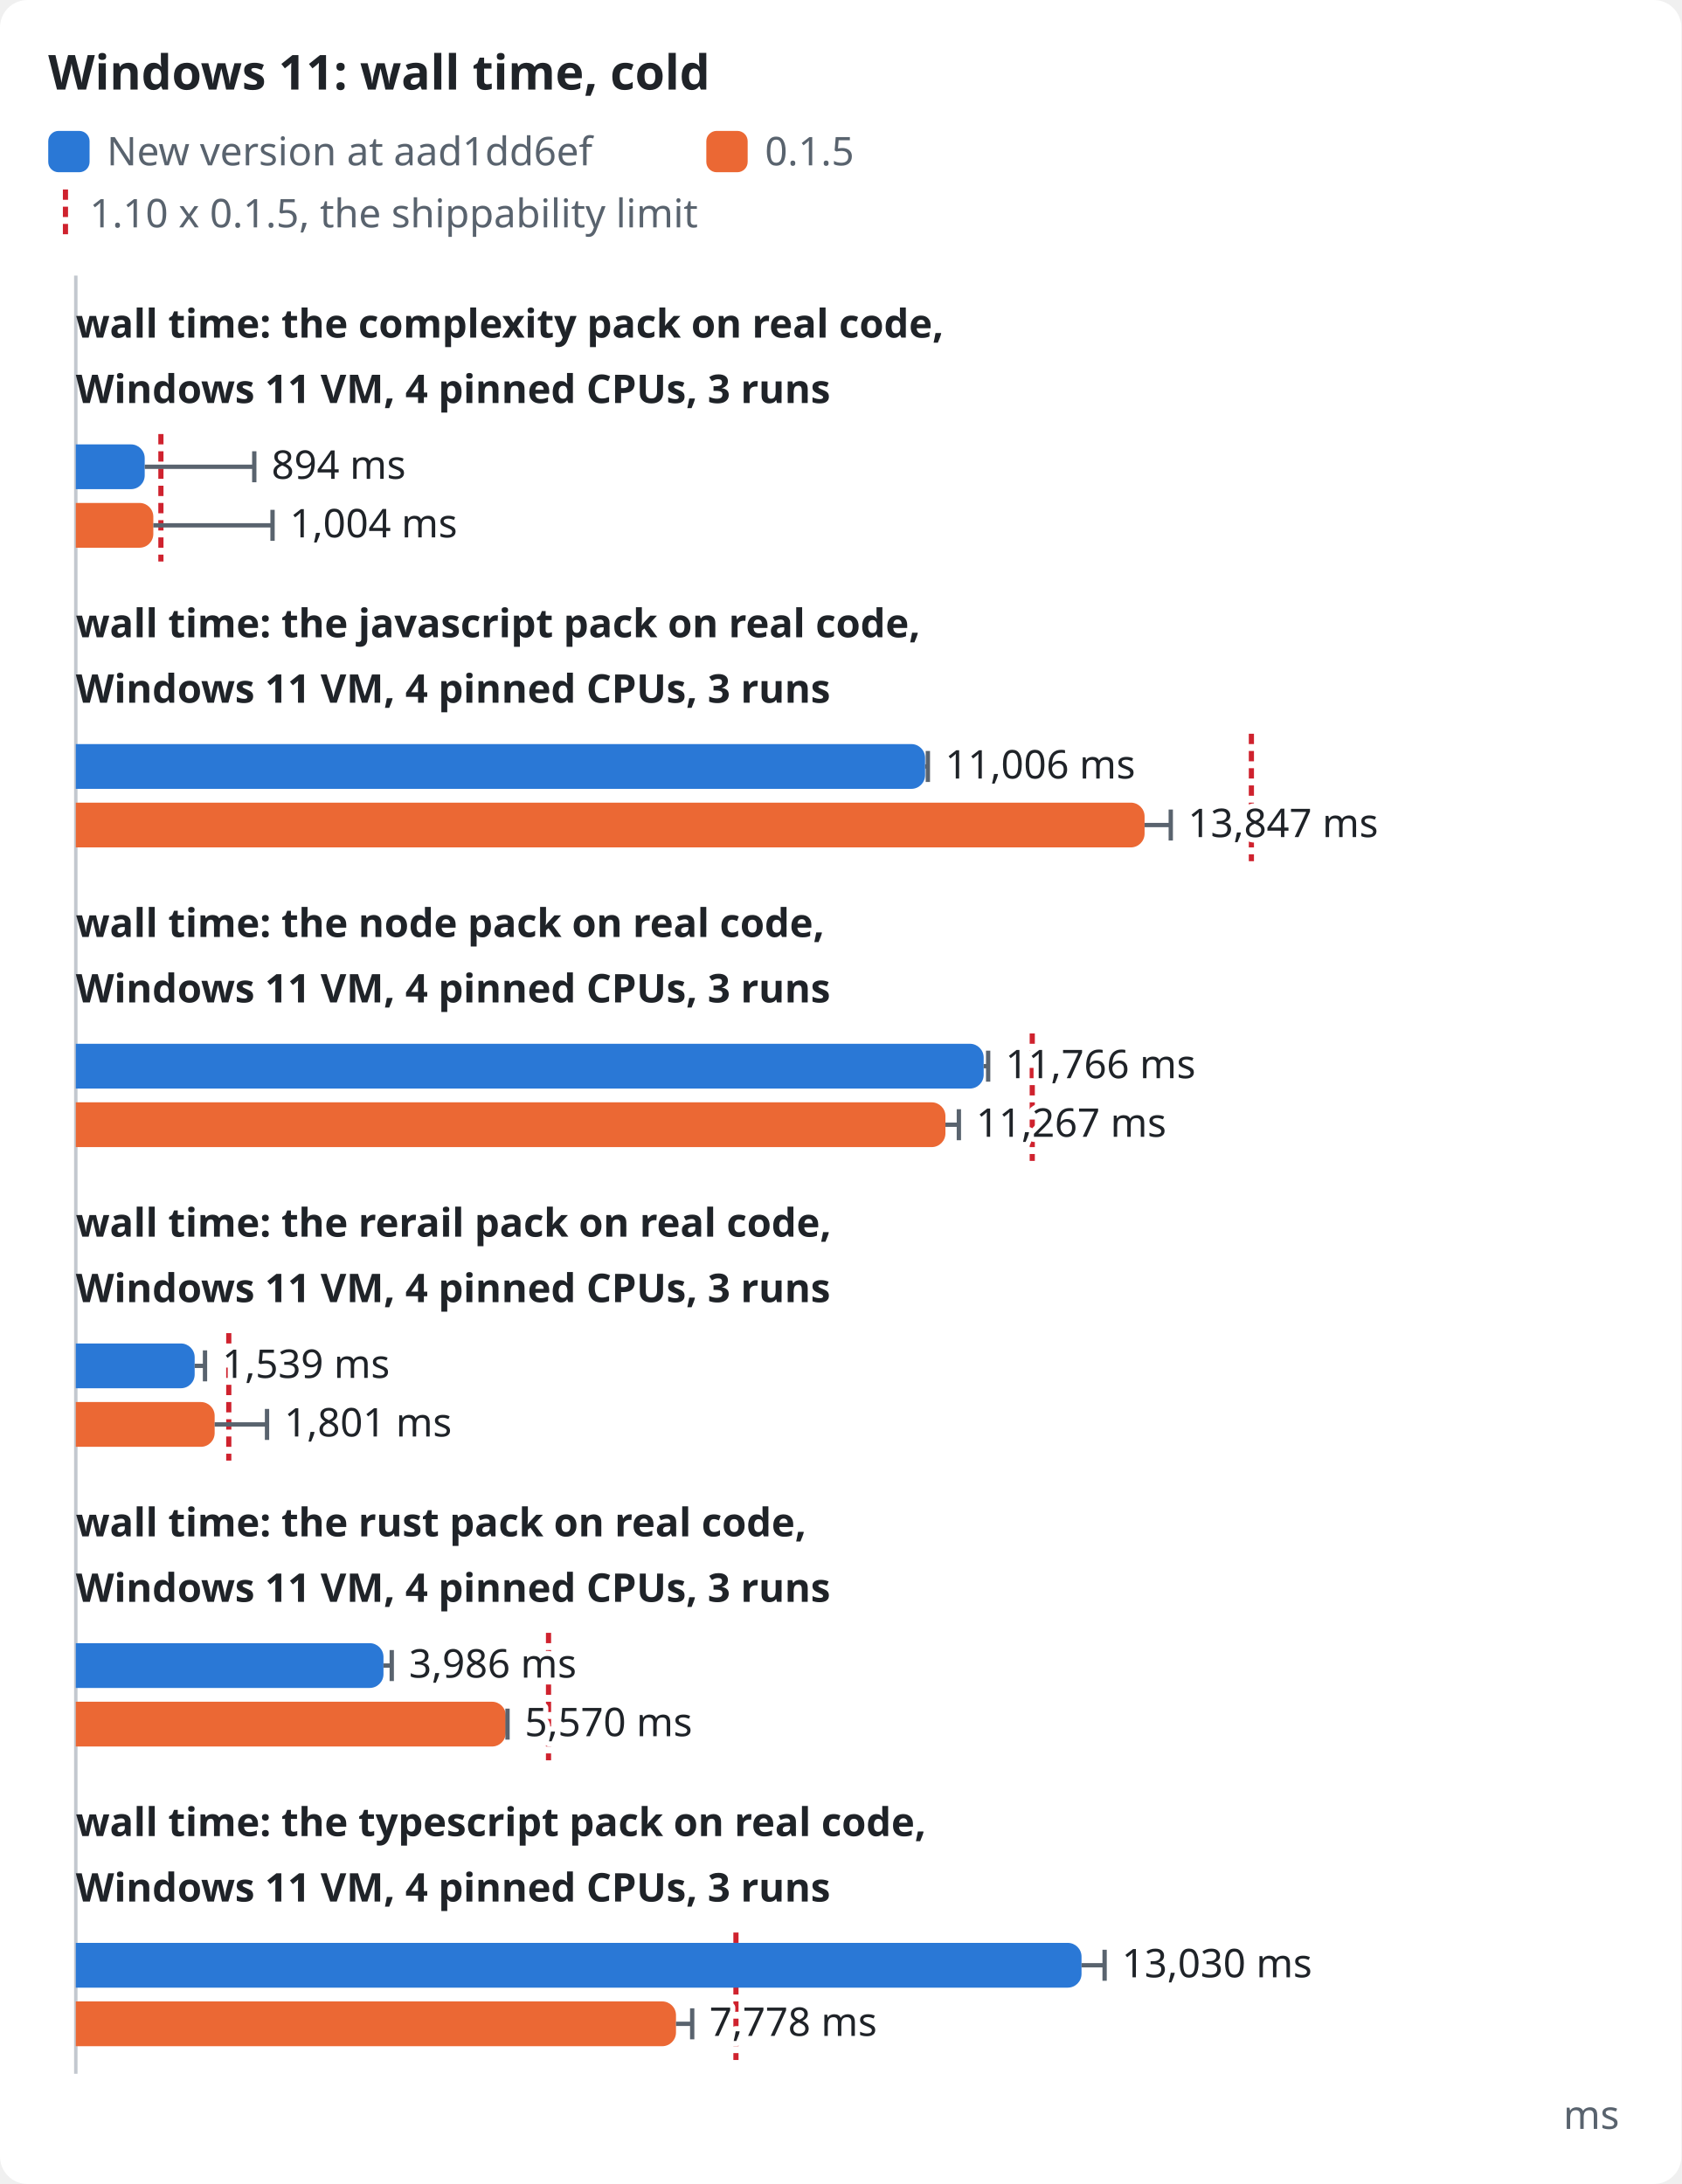
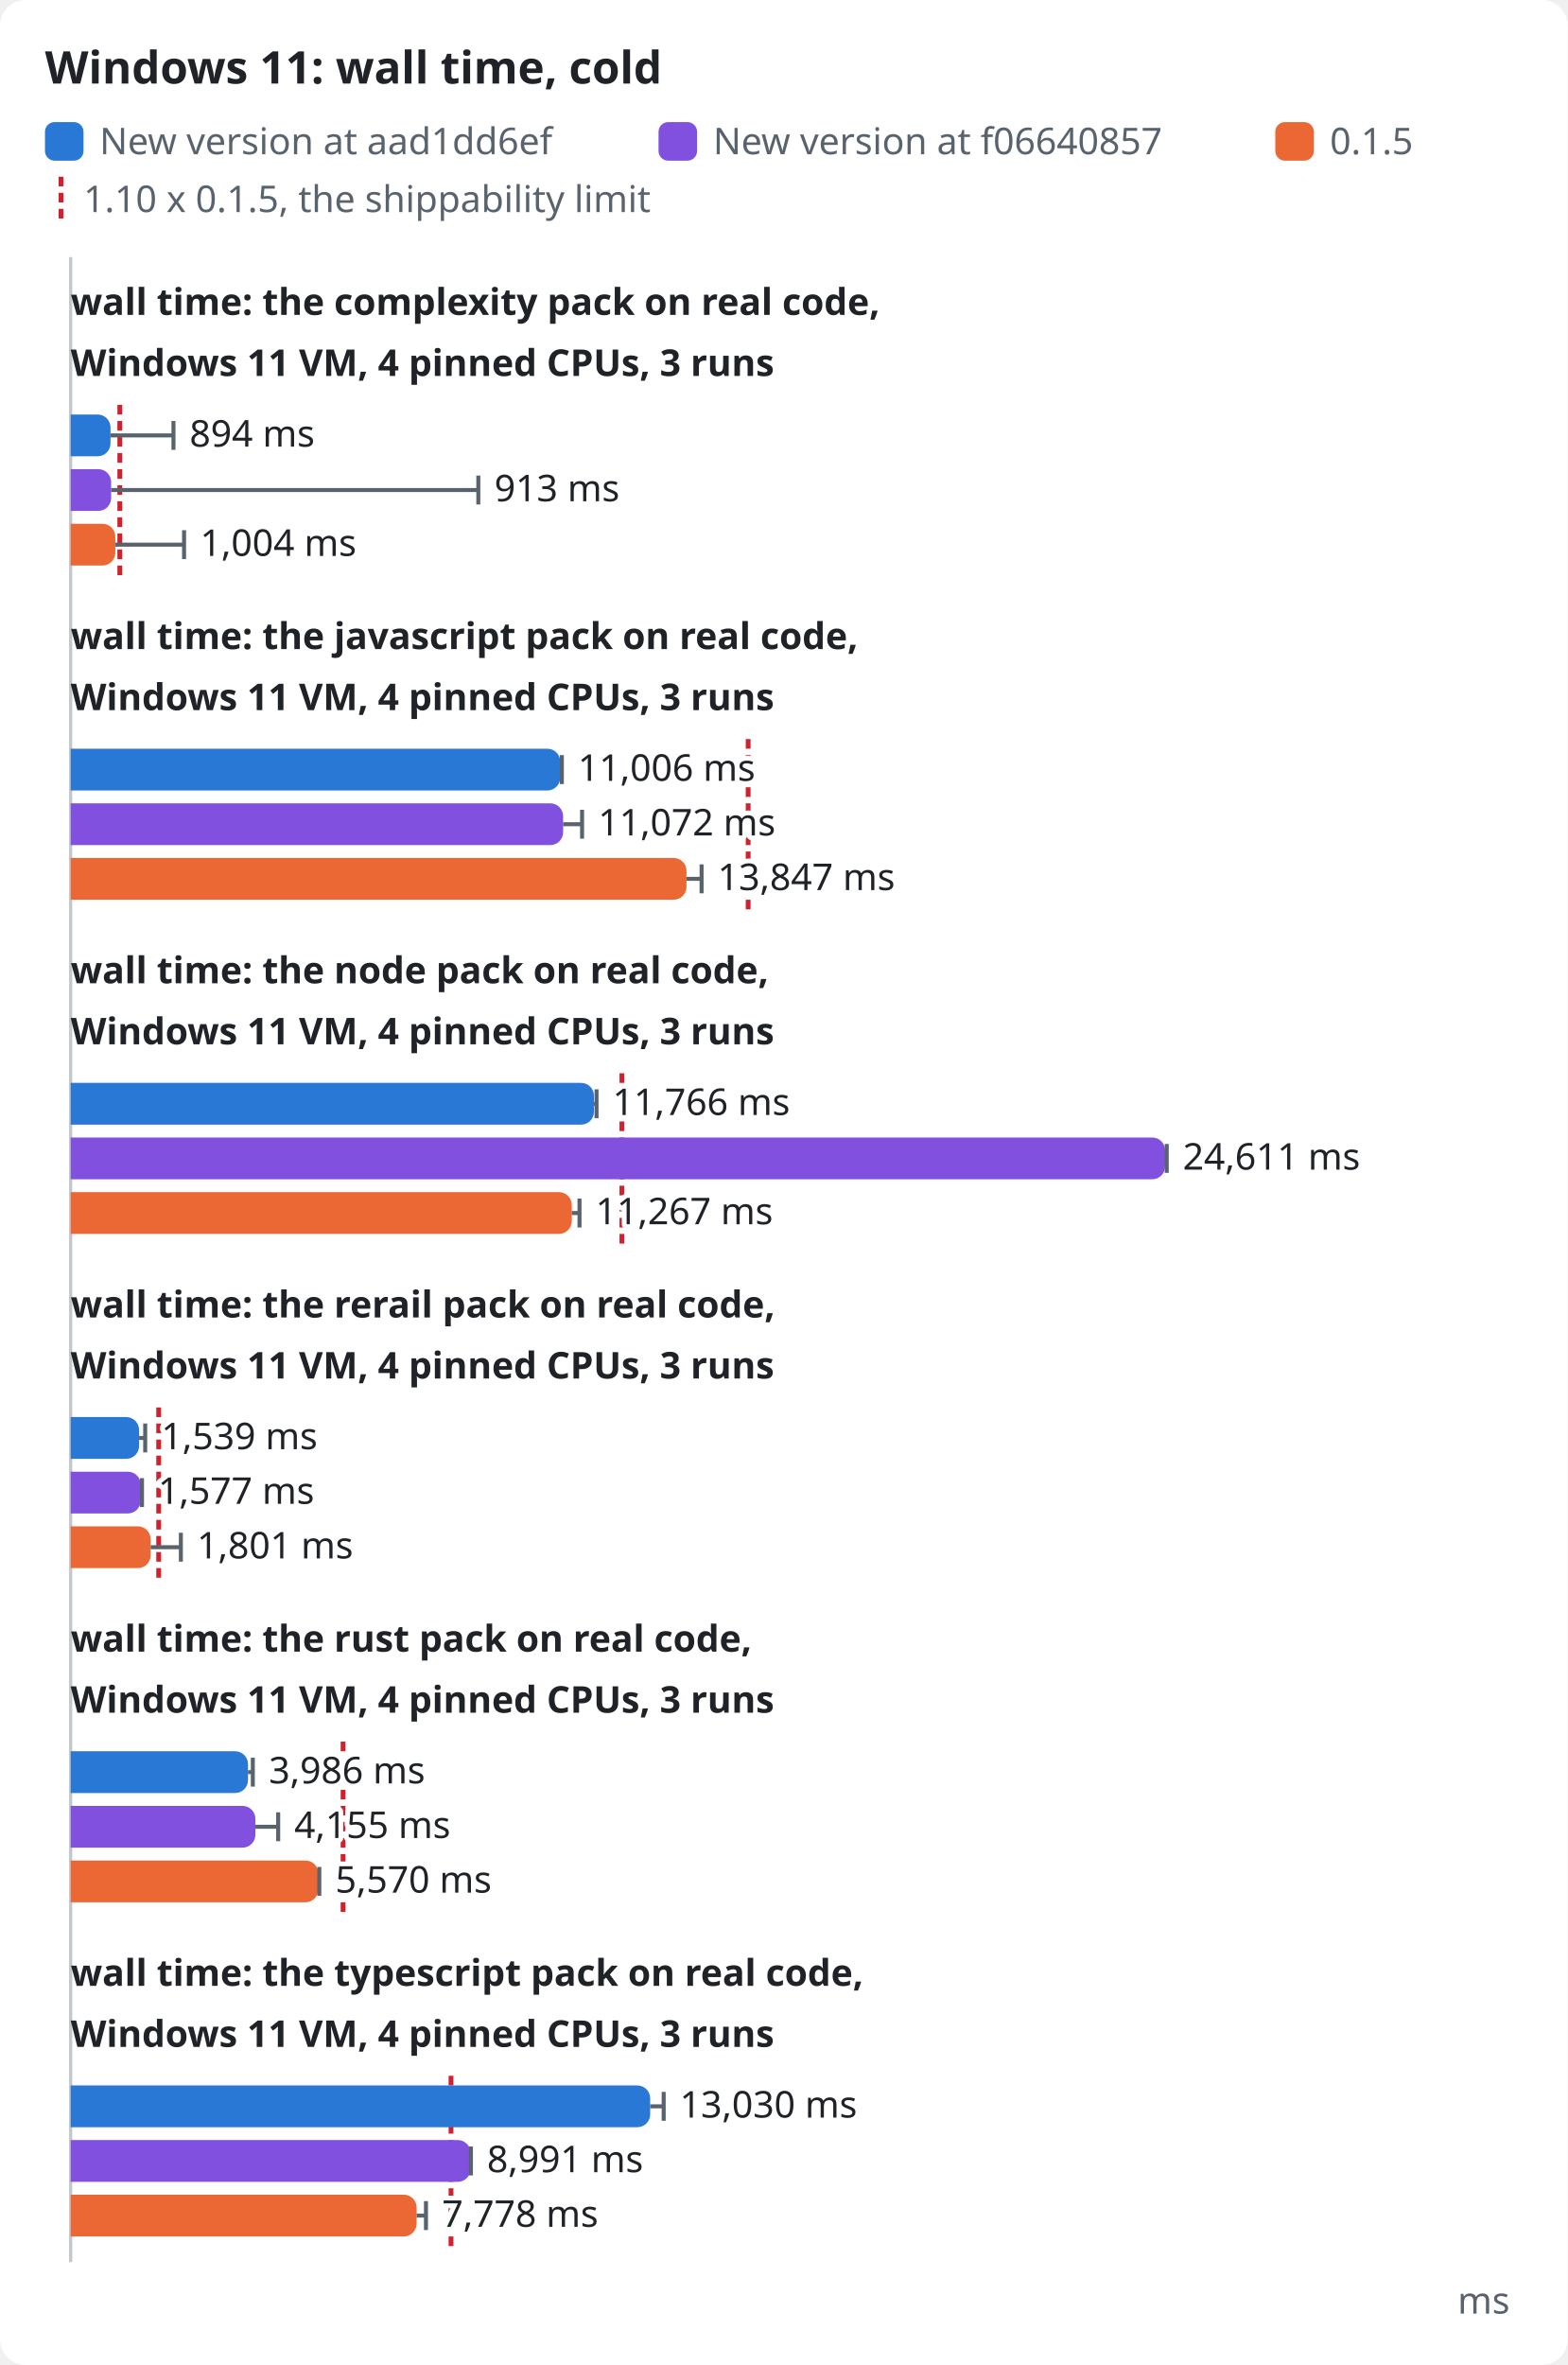
- <svg xmlns="http://www.w3.org/2000/svg" viewBox="0 0 488 634" width="488" height="634" role="img" aria-labelledby="title desc">
+ <svg xmlns="http://www.w3.org/2000/svg" viewBox="0 0 488 736" width="488" height="736" role="img" aria-labelledby="title desc">
  <style>text{font:12.5px -apple-system,BlinkMacSystemFont,"Segoe UI","Noto Sans",Helvetica,Arial,sans-serif} .hl{paint-order:stroke;stroke-width:3px;stroke-linejoin:round} .smalltext{font-size:11.5px} .b{font-weight:600} .ttl{font-size:14px;font-weight:600} .ln{fill:none;stroke-width:2;stroke-linejoin:round;stroke-linecap:round} .wk{stroke-width:1.25;fill:none} .ref{stroke-width:1.5;stroke-dasharray:3 2;fill:none} .ax{stroke-width:1;fill:none} .gr{stroke-width:1;fill:none} .nmk{fill:none;stroke-width:1.25;stroke-dasharray:2 2} .zone{stroke:none}
text{fill:#1f2328} .plate{fill:#ffffff} .hl{stroke:#ffffff} .muted{fill:#59636e} .sn{fill:#2a78d6} .sp{fill:#eb6834} .sb{fill:#1baf7a} .sh{fill:#8250df} .ln.sn{stroke:#2a78d6} .ln.sp{stroke:#eb6834} .ln.sb{stroke:#1baf7a} .wk{stroke:#59636e} .ref{stroke:#cf222e} .ax{stroke:#c3c8cf} .gr{stroke:#e1e4e8} .gd{fill:#1a7f37} .bd{fill:#cf222e} .sm{fill:#59636e} .nmk{stroke:#59636e} .zone{fill:#f0f1f3}
@media (prefers-color-scheme:dark){text{fill:#e6edf3} .plate{fill:#0d1117} .hl{stroke:#0d1117} .muted{fill:#9198a1} .sn{fill:#3987e5} .sp{fill:#d95926} .sb{fill:#199e70} .sh{fill:#a371f7} .ln.sn{stroke:#3987e5} .ln.sp{stroke:#d95926} .ln.sb{stroke:#199e70} .wk{stroke:#9198a1} .ref{stroke:#f85149} .ax{stroke:#3d444d} .gr{stroke:#262c36} .gd{fill:#3fb950} .bd{fill:#f85149} .sm{fill:#9198a1} .nmk{stroke:#9198a1} .zone{fill:#1c2129}}</style>
  <rect class="plate" width="100%" height="100%" rx="8" />
  <text class="ttl" x="14" y="26">Windows 11: wall time, cold</text>
  <g transform="translate(14 38)">
    <rect class="sn" x="0" y="0" width="12" height="12" rx="3" />
    <text class="muted smalltext" x="17" y="10">New version at aad1dd6ef</text>
-     <rect class="sp" x="191" y="0" width="12" height="12" rx="3" />
-     <text class="muted smalltext" x="208" y="10">0.1.5</text>
+     <rect class="sh" x="191" y="0" width="12" height="12" rx="3" />
+     <text class="muted smalltext" x="208" y="10">New version at f06640857</text>
+     <rect class="sp" x="383" y="0" width="12" height="12" rx="3" />
+     <text class="muted smalltext" x="400" y="10">0.1.5</text>
    <path class="ref" d="M5 17V31" />
    <text class="muted smalltext" x="12" y="28">1.10 x 0.1.5, the shippability limit</text>
  </g>
  <g transform="translate(14 78)">
-     <path class="ax" d="M8 2V524" />
-     <path class="ref" d="M32.7 48V85" />
-     <path class="ref" d="M349.2 135V172" />
-     <path class="ref" d="M285.6 222V259" />
-     <path class="ref" d="M52.4 309V346" />
-     <path class="ref" d="M145.2 396V433" />
-     <path class="ref" d="M199.6 483V520" />
+     <path class="ax" d="M8 2V626" />
+     <path class="ref" d="M23.3 48V102" />
+     <path class="ref" d="M218.9 152V206" />
+     <path class="ref" d="M179.6 256V310" />
+     <path class="ref" d="M35.4 360V414" />
+     <path class="ref" d="M92.8 464V518" />
+     <path class="ref" d="M126.4 568V622" />
    <text class="b smalltext" x="8" y="20">wall time: the complexity pack on real code,</text>
    <text class="b smalltext" x="8" y="39">Windows 11 VM, 4 pinned CPUs, 3 runs</text>
    <g>
-       <path class="sn" d="M8 51h16.0a4 4 0 0 1 4 4v5a4 4 0 0 1 -4 4h-16.0z" />
-       <path class="wk" d="M28.0 57.5H59.8M59.8 53v9" />
-       <text class="smalltext hl" x="64.8" y="61">894 ms</text>
+       <path class="sn" d="M8 51h8.4a4 4 0 0 1 4 4v5a4 4 0 0 1 -4 4h-8.4z" />
+       <path class="wk" d="M20.4 57.5H40.0M40.0 53v9" />
+       <text class="smalltext hl" x="45.0" y="61">894 ms</text>
    </g>
    <g>
-       <path class="sp" d="M8 68h18.5a4 4 0 0 1 4 4v5a4 4 0 0 1 -4 4h-18.5z" />
-       <path class="wk" d="M30.5 74.5H65.1M65.1 70v9" />
-       <text class="smalltext hl" x="70.1" y="78">1,004 ms</text>
-     </g>
-     <text class="b smalltext" x="8" y="107">wall time: the javascript pack on real code,</text>
-     <text class="b smalltext" x="8" y="126">Windows 11 VM, 4 pinned CPUs, 3 runs</text>
-     <g>
-       <path class="sn" d="M8 138h242.5a4 4 0 0 1 4 4v5a4 4 0 0 1 -4 4h-242.5z" />
-       <path class="wk" d="M254.5 144.5H255.3M255.3 140v9" />
-       <text class="smalltext hl" x="260.3" y="148">11,006 ms</text>
+       <path class="sh" d="M8 68h8.6a4 4 0 0 1 4 4v5a4 4 0 0 1 -4 4h-8.6z" />
+       <path class="wk" d="M20.6 74.5H134.9M134.9 70v9" />
+       <text class="smalltext hl" x="139.9" y="78">913 ms</text>
    </g>
    <g>
-       <path class="sp" d="M8 155h306.2a4 4 0 0 1 4 4v5a4 4 0 0 1 -4 4h-306.2z" />
-       <path class="wk" d="M318.2 161.5H325.8M325.8 157v9" />
-       <text class="smalltext hl" x="330.8" y="165">13,847 ms</text>
+       <path class="sp" d="M8 85h9.9a4 4 0 0 1 4 4v5a4 4 0 0 1 -4 4h-9.9z" />
+       <path class="wk" d="M21.9 91.5H43.3M43.3 87v9" />
+       <text class="smalltext hl" x="48.3" y="95">1,004 ms</text>
    </g>
-     <text class="b smalltext" x="8" y="194">wall time: the node pack on real code,</text>
-     <text class="b smalltext" x="8" y="213">Windows 11 VM, 4 pinned CPUs, 3 runs</text>
+     <text class="b smalltext" x="8" y="124">wall time: the javascript pack on real code,</text>
+     <text class="b smalltext" x="8" y="143">Windows 11 VM, 4 pinned CPUs, 3 runs</text>
    <g>
-       <path class="sn" d="M8 225h259.5a4 4 0 0 1 4 4v5a4 4 0 0 1 -4 4h-259.5z" />
-       <path class="wk" d="M271.5 231.5H272.8M272.8 227v9" />
-       <text class="smalltext hl" x="277.8" y="235">11,766 ms</text>
+       <path class="sn" d="M8 155h148.4a4 4 0 0 1 4 4v5a4 4 0 0 1 -4 4h-148.4z" />
+       <path class="wk" d="M160.4 161.5H160.9M160.9 157v9" />
+       <text class="smalltext hl" x="165.9" y="165">11,006 ms</text>
    </g>
    <g>
-       <path class="sp" d="M8 242h248.4a4 4 0 0 1 4 4v5a4 4 0 0 1 -4 4h-248.4z" />
-       <path class="wk" d="M260.4 248.5H264.3M264.3 244v9" />
-       <text class="smalltext hl" x="269.3" y="252">11,267 ms</text>
-     </g>
-     <text class="b smalltext" x="8" y="281">wall time: the rerail pack on real code,</text>
-     <text class="b smalltext" x="8" y="300">Windows 11 VM, 4 pinned CPUs, 3 runs</text>
-     <g>
-       <path class="sn" d="M8 312h30.5a4 4 0 0 1 4 4v5a4 4 0 0 1 -4 4h-30.5z" />
-       <path class="wk" d="M42.5 318.5H45.5M45.5 314v9" />
-       <text class="smalltext hl" x="50.5" y="322">1,539 ms</text>
+       <path class="sh" d="M8 172h149.3a4 4 0 0 1 4 4v5a4 4 0 0 1 -4 4h-149.3z" />
+       <path class="wk" d="M161.3 178.5H167.2M167.2 174v9" />
+       <text class="smalltext hl" x="172.2" y="182">11,072 ms</text>
    </g>
    <g>
-       <path class="sp" d="M8 329h36.3a4 4 0 0 1 4 4v5a4 4 0 0 1 -4 4h-36.3z" />
-       <path class="wk" d="M48.3 335.5H63.5M63.5 331v9" />
-       <text class="smalltext hl" x="68.5" y="339">1,801 ms</text>
+       <path class="sp" d="M8 189h187.7a4 4 0 0 1 4 4v5a4 4 0 0 1 -4 4h-187.7z" />
+       <path class="wk" d="M199.7 195.5H204.4M204.4 191v9" />
+       <text class="smalltext hl" x="209.4" y="199">13,847 ms</text>
    </g>
-     <text class="b smalltext" x="8" y="368">wall time: the rust pack on real code,</text>
-     <text class="b smalltext" x="8" y="387">Windows 11 VM, 4 pinned CPUs, 3 runs</text>
+     <text class="b smalltext" x="8" y="228">wall time: the node pack on real code,</text>
+     <text class="b smalltext" x="8" y="247">Windows 11 VM, 4 pinned CPUs, 3 runs</text>
    <g>
-       <path class="sn" d="M8 399h85.3a4 4 0 0 1 4 4v5a4 4 0 0 1 -4 4h-85.3z" />
-       <path class="wk" d="M97.3 405.5H99.7M99.7 401v9" />
-       <text class="smalltext hl" x="104.7" y="409">3,986 ms</text>
+       <path class="sn" d="M8 259h158.9a4 4 0 0 1 4 4v5a4 4 0 0 1 -4 4h-158.9z" />
+       <path class="wk" d="M170.9 265.5H171.7M171.7 261v9" />
+       <text class="smalltext hl" x="176.7" y="269">11,766 ms</text>
    </g>
    <g>
-       <path class="sp" d="M8 416h120.8a4 4 0 0 1 4 4v5a4 4 0 0 1 -4 4h-120.8z" />
-       <path class="wk" d="M132.8 422.5H133.3M133.3 418v9" />
-       <text class="smalltext hl" x="138.3" y="426">5,570 ms</text>
-     </g>
-     <text class="b smalltext" x="8" y="455">wall time: the typescript pack on real code,</text>
-     <text class="b smalltext" x="8" y="474">Windows 11 VM, 4 pinned CPUs, 3 runs</text>
-     <g>
-       <path class="sn" d="M8 486h287.9a4 4 0 0 1 4 4v5a4 4 0 0 1 -4 4h-287.9z" />
-       <path class="wk" d="M299.9 492.5H306.6M306.6 488v9" />
-       <text class="smalltext hl" x="311.6" y="496">13,030 ms</text>
+       <path class="sh" d="M8 276h336.7a4 4 0 0 1 4 4v5a4 4 0 0 1 -4 4h-336.7z" />
+       <path class="wk" d="M348.7 282.5H349.2M349.2 278v9" />
+       <text class="smalltext hl" x="354.2" y="286">24,611 ms</text>
    </g>
    <g>
-       <path class="sp" d="M8 503h170.2a4 4 0 0 1 4 4v5a4 4 0 0 1 -4 4h-170.2z" />
-       <path class="wk" d="M182.2 509.5H186.9M186.9 505v9" />
-       <text class="smalltext hl" x="191.9" y="513">7,778 ms</text>
+       <path class="sp" d="M8 293h152.0a4 4 0 0 1 4 4v5a4 4 0 0 1 -4 4h-152.0z" />
+       <path class="wk" d="M164.0 299.5H166.4M166.4 295v9" />
+       <text class="smalltext hl" x="171.4" y="303">11,267 ms</text>
    </g>
-     <text class="muted smalltext" x="456" y="540" text-anchor="end">ms</text>
+     <text class="b smalltext" x="8" y="332">wall time: the rerail pack on real code,</text>
+     <text class="b smalltext" x="8" y="351">Windows 11 VM, 4 pinned CPUs, 3 runs</text>
+     <g>
+       <path class="sn" d="M8 363h17.3a4 4 0 0 1 4 4v5a4 4 0 0 1 -4 4h-17.3z" />
+       <path class="wk" d="M29.3 369.5H31.2M31.2 365v9" />
+       <text class="smalltext hl" x="36.2" y="373">1,539 ms</text>
+     </g>
+     <g>
+       <path class="sh" d="M8 380h17.8a4 4 0 0 1 4 4v5a4 4 0 0 1 -4 4h-17.8z" />
+       <path class="wk" d="M29.8 386.5H30.2M30.2 382v9" />
+       <text class="smalltext hl" x="35.2" y="390">1,577 ms</text>
+     </g>
+     <g>
+       <path class="sp" d="M8 397h20.9a4 4 0 0 1 4 4v5a4 4 0 0 1 -4 4h-20.9z" />
+       <path class="wk" d="M32.9 403.5H42.3M42.3 399v9" />
+       <text class="smalltext hl" x="47.3" y="407">1,801 ms</text>
+     </g>
+     <text class="b smalltext" x="8" y="436">wall time: the rust pack on real code,</text>
+     <text class="b smalltext" x="8" y="455">Windows 11 VM, 4 pinned CPUs, 3 runs</text>
+     <g>
+       <path class="sn" d="M8 467h51.2a4 4 0 0 1 4 4v5a4 4 0 0 1 -4 4h-51.2z" />
+       <path class="wk" d="M63.2 473.5H64.7M64.7 469v9" />
+       <text class="smalltext hl" x="69.7" y="477">3,986 ms</text>
+     </g>
+     <g>
+       <path class="sh" d="M8 484h53.5a4 4 0 0 1 4 4v5a4 4 0 0 1 -4 4h-53.5z" />
+       <path class="wk" d="M65.5 490.5H72.6M72.6 486v9" />
+       <text class="smalltext hl" x="77.6" y="494">4,155 ms</text>
+     </g>
+     <g>
+       <path class="sp" d="M8 501h73.1a4 4 0 0 1 4 4v5a4 4 0 0 1 -4 4h-73.1z" />
+       <path class="wk" d="M85.1 507.5H85.4M85.4 503v9" />
+       <text class="smalltext hl" x="90.4" y="511">5,570 ms</text>
+     </g>
+     <text class="b smalltext" x="8" y="540">wall time: the typescript pack on real code,</text>
+     <text class="b smalltext" x="8" y="559">Windows 11 VM, 4 pinned CPUs, 3 runs</text>
+     <g>
+       <path class="sn" d="M8 571h176.4a4 4 0 0 1 4 4v5a4 4 0 0 1 -4 4h-176.4z" />
+       <path class="wk" d="M188.4 577.5H192.6M192.6 573v9" />
+       <text class="smalltext hl" x="197.6" y="581">13,030 ms</text>
+     </g>
+     <g>
+       <path class="sh" d="M8 588h120.5a4 4 0 0 1 4 4v5a4 4 0 0 1 -4 4h-120.5z" />
+       <path class="wk" d="M132.5 594.5H132.6M132.6 590v9" />
+       <text class="smalltext hl" x="137.6" y="598">8,991 ms</text>
+     </g>
+     <g>
+       <path class="sp" d="M8 605h103.7a4 4 0 0 1 4 4v5a4 4 0 0 1 -4 4h-103.7z" />
+       <path class="wk" d="M115.7 611.5H118.6M118.6 607v9" />
+       <text class="smalltext hl" x="123.6" y="615">7,778 ms</text>
+     </g>
+     <text class="muted smalltext" x="456" y="642" text-anchor="end">ms</text>
  </g>
</svg>
